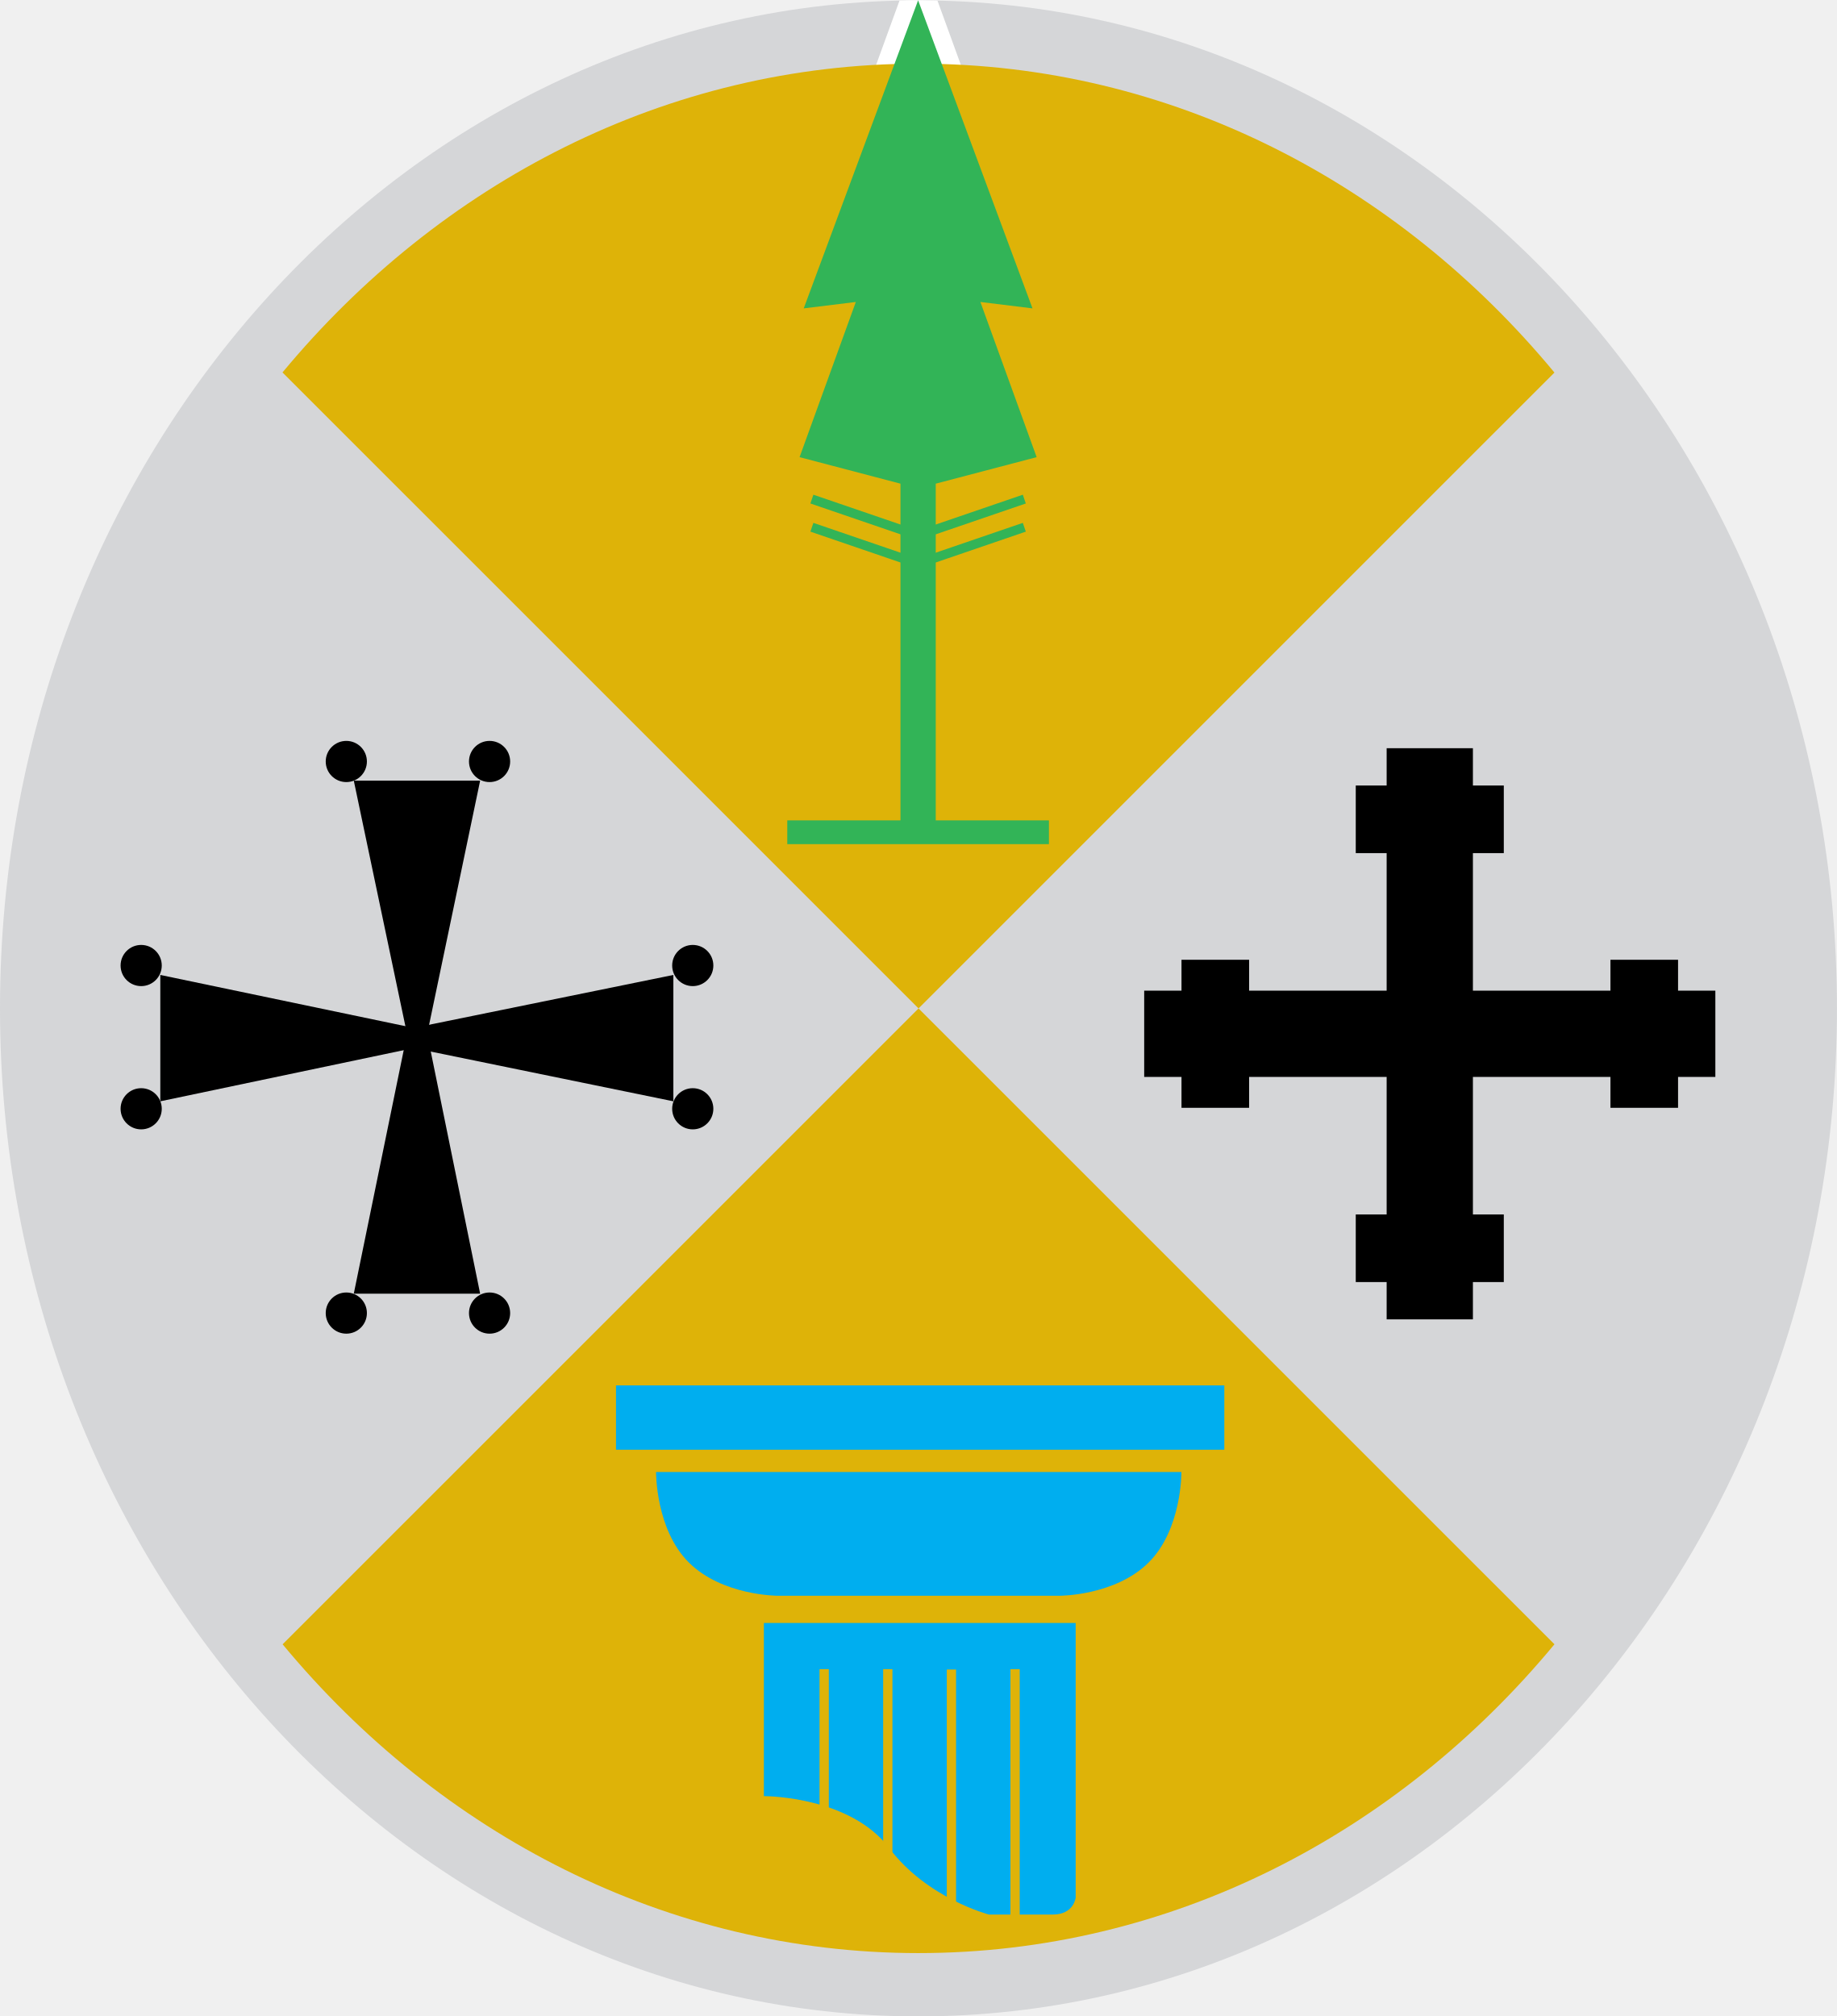
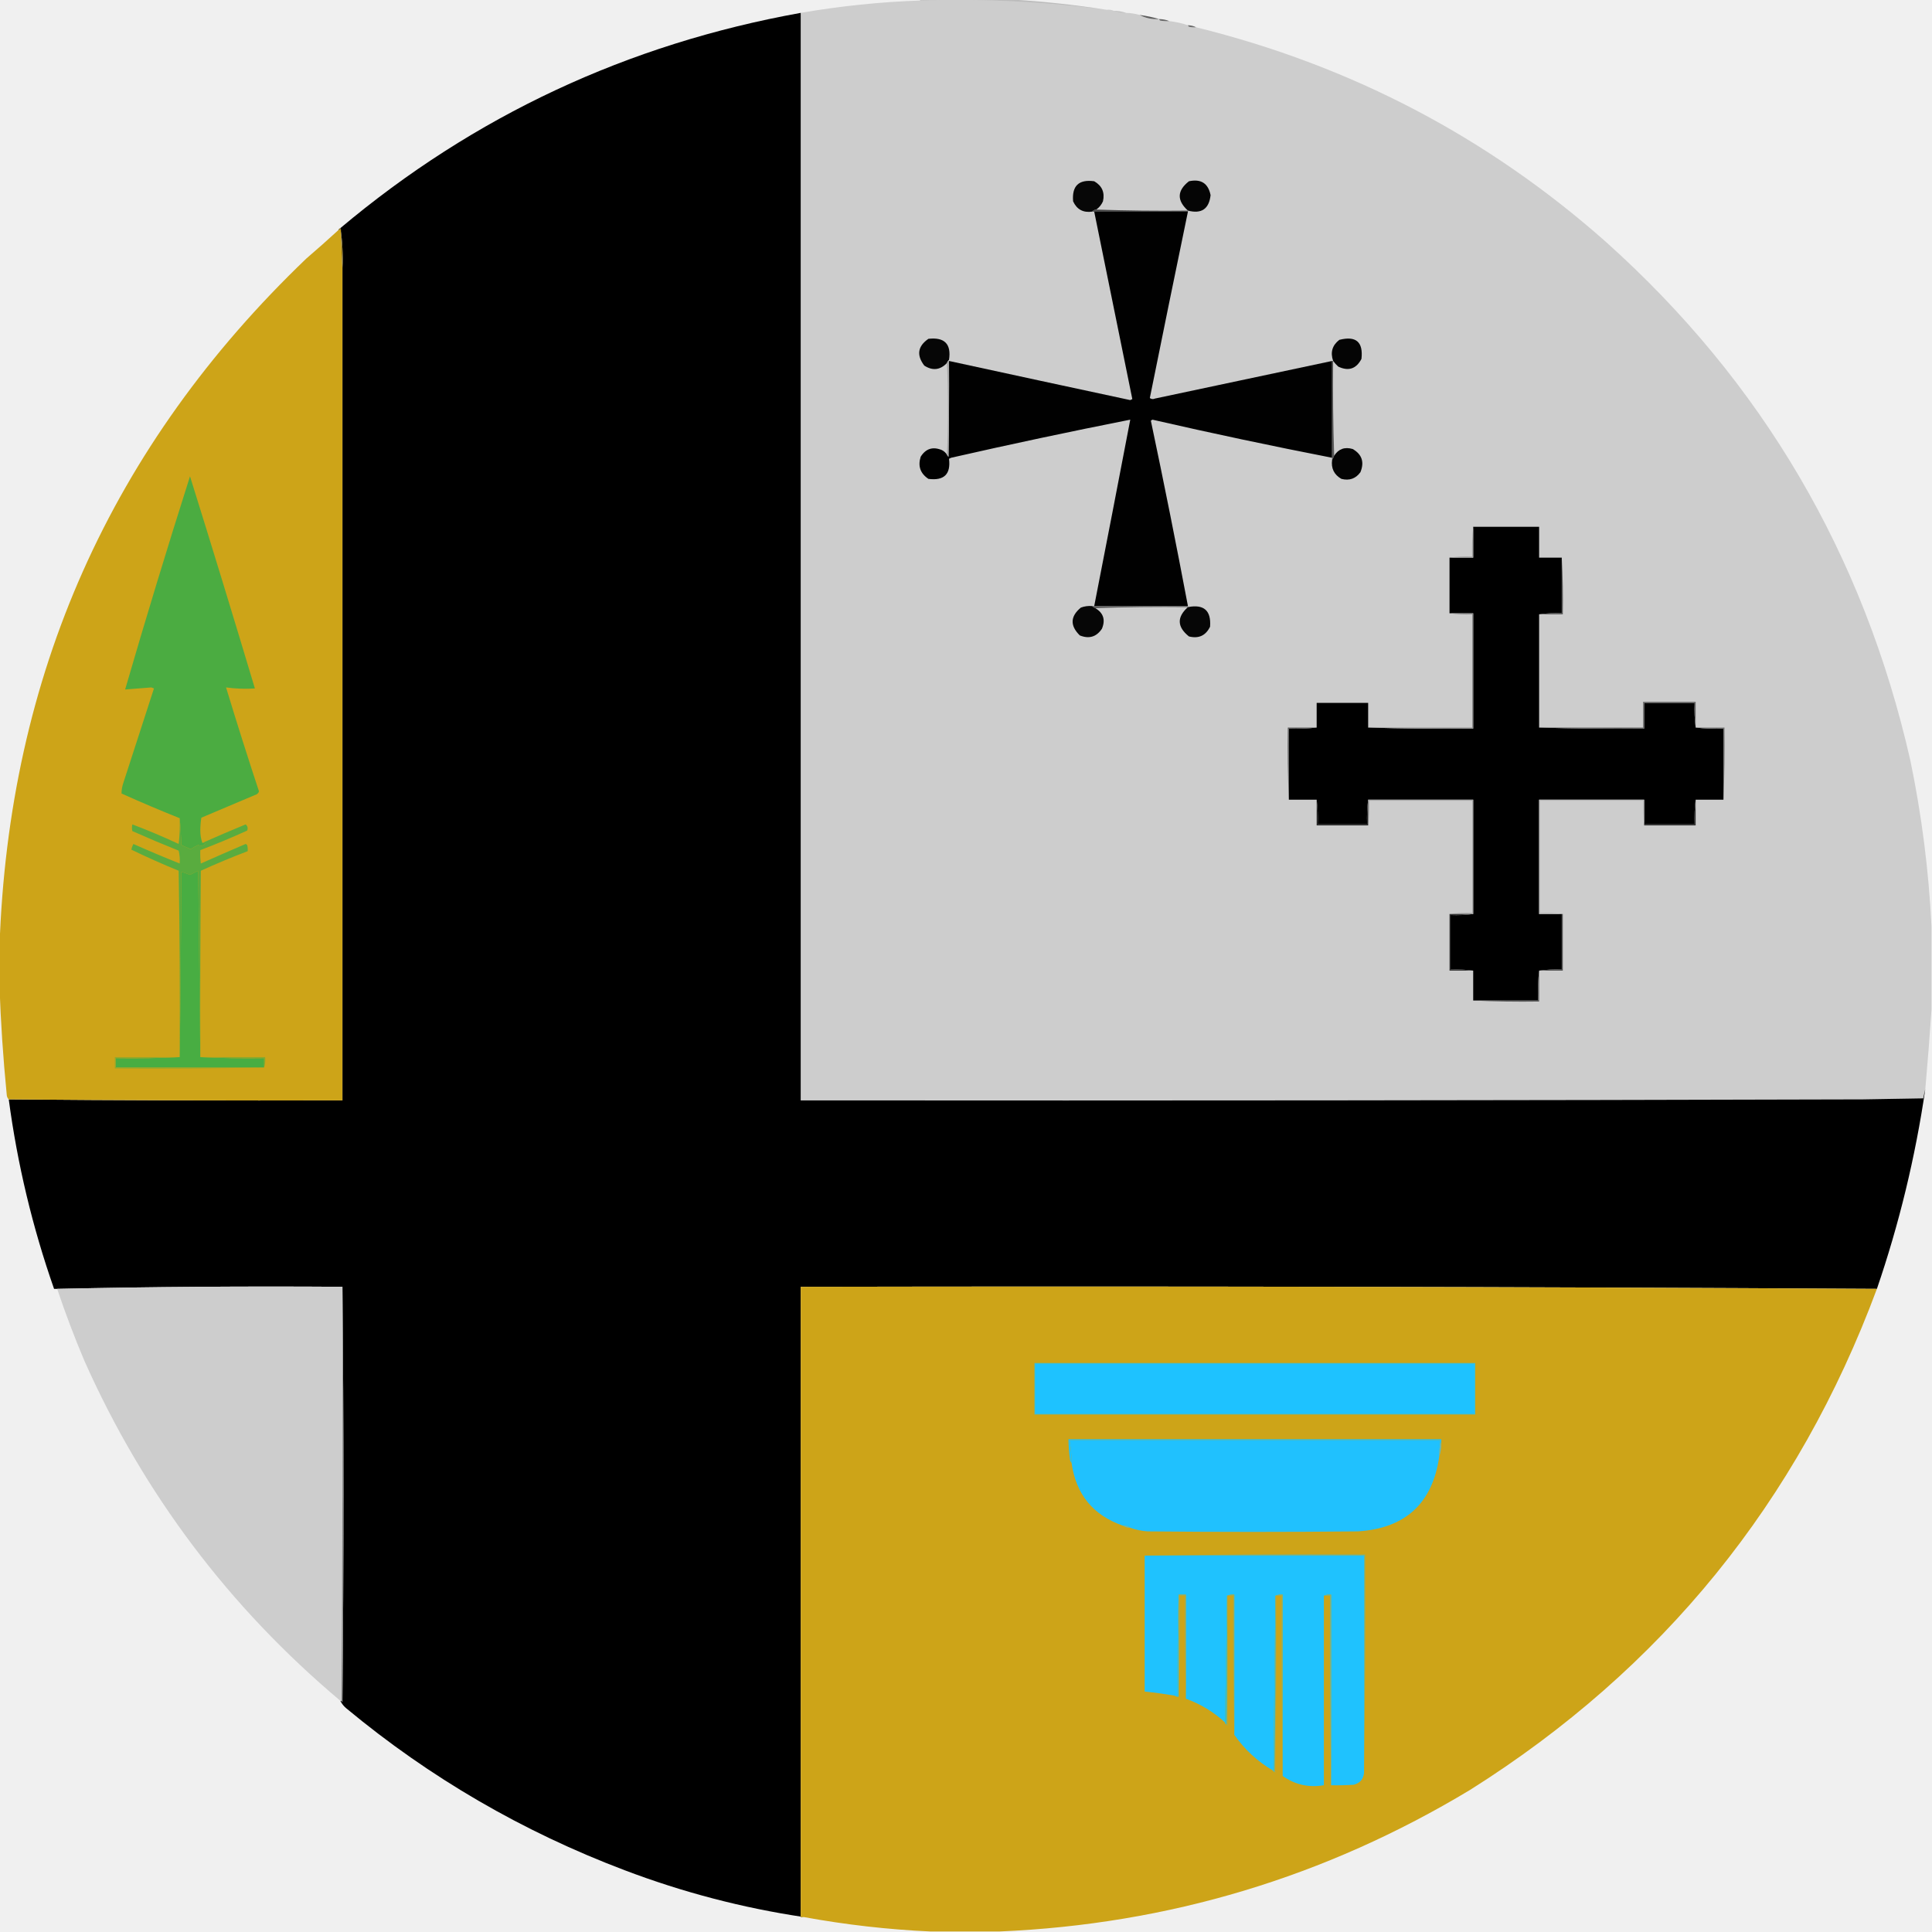
- <svg xmlns="http://www.w3.org/2000/svg" width="595" height="653" viewBox="-1 -1 300.591 329.53" id="svg2" version="1.1">
-   <defs id="defs62" />
-   <path style="fill:#d5d6d8;fill-opacity:1" d="m 299.591,163.827 c 0,91.097 -67.29,164.946 -150.296,164.946 C 66.29,328.773 -1,254.924 -1,163.827 -1,72.729 66.29,-1.119 149.295,-1.119 c 83.006,0 150.296,73.849 150.296,164.946 z" id="ellipse4" />
-   <path style="fill:#ffffff;stroke:none" d="m 141.791,11.005 4.401,-12.091 c 2.026,-0.129 4.126,-0.039 6.208,0 l 4.401,12.091 z" id="path4218" />
-   <path style="fill:#deb308;fill-opacity:1;stroke:none" d="m 149.309,318.416 c 41.23,0 78.318,-19.485 104.056,-50.533 L 45.225,59.764 C 70.971,28.734 108.069,9.237 149.312,9.237 c 41.234,0 78.325,19.488 104.05,50.545 L 45.246,267.888 c 25.74,31.041 62.83,50.529 104.063,50.529 z" id="ellipse4-5" />
-   <path style="fill:#32b457;fill-opacity:1" d="m 170.642,133.065 0,3.884 -42.817,0 0,-3.884 18.524,0 0,-55.1 -16.512,-4.34 9.206,-25.393 -8.525,1.049 18.717,-50.415 18.717,50.415 -8.525,-1.049 9.205,25.393 -16.512,4.34 0,55.1 z" id="polygon8" />
-   <path style="fill:none;stroke:#32b457;stroke-width:1.516;stroke-miterlimit:4;stroke-opacity:1;stroke-dasharray:none" d="m 166.614,85.097 -17.38,5.952 -17.38,-5.952" id="polyline10" />
-   <path style="fill:none;stroke:#32b457;stroke-width:1.516;stroke-miterlimit:4;stroke-opacity:1;stroke-dasharray:none" d="m 166.614,80.489 -17.38,5.952 -17.38,-5.952" id="polyline12" />
-   <path d="m 77.569,126.558 -8.667,41.459 8.667,42.495 -20.678,0 8.714,-42.495 -8.714,-41.459 z" id="polygon28-7" />
-   <path d="m 59.038,123.427 c 0,1.86 -1.508,3.369 -3.369,3.369 -1.86,0 -3.369,-1.508 -3.369,-3.369 0,-1.86 1.508,-3.369 3.369,-3.369 1.86,0 3.369,1.508 3.369,3.369 z" id="circle30-4" />
-   <path d="m 82.48,123.427 c 0,1.86 -1.508,3.369 -3.369,3.369 -1.86,0 -3.369,-1.508 -3.369,-3.369 0,-1.86 1.508,-3.369 3.369,-3.369 1.86,0 3.369,1.508 3.369,3.369 z" id="circle32-0" />
-   <path d="m 59.038,213.687 c 0,1.86 -1.508,3.369 -3.369,3.369 -1.86,0 -3.369,-1.508 -3.369,-3.369 0,-1.86 1.508,-3.369 3.369,-3.369 1.86,0 3.369,1.508 3.369,3.369 z" id="circle34-9" />
-   <path d="m 82.48,213.687 c 0,1.86 -1.508,3.369 -3.369,3.369 -1.86,0 -3.369,-1.508 -3.369,-3.369 0,-1.86 1.508,-3.369 3.369,-3.369 1.86,0 3.369,1.508 3.369,3.369 z" id="circle36-4" />
-   <path d="m 25.232,158.357 41.459,8.666 42.494,-8.667 0,20.678 -42.494,-8.713 -41.459,8.713 z" id="polygon38-8" />
-   <path d="m 25.47,180.256 c 0,1.861 -1.508,3.369 -3.369,3.369 -1.861,0 -3.369,-1.508 -3.369,-3.369 0,-1.861 1.508,-3.369 3.369,-3.369 1.861,0 3.369,1.508 3.369,3.369 z" id="circle40-8" />
-   <path d="m 25.47,156.814 c 0,1.861 -1.508,3.369 -3.369,3.369 -1.861,0 -3.369,-1.508 -3.369,-3.369 0,-1.861 1.508,-3.369 3.369,-3.369 1.861,0 3.369,1.508 3.369,3.369 z" id="circle42-2" />
-   <path d="m 115.729,180.256 c 0,1.861 -1.508,3.369 -3.369,3.369 -1.861,0 -3.369,-1.508 -3.369,-3.369 0,-1.861 1.508,-3.369 3.369,-3.369 1.861,0 3.369,1.508 3.369,3.369 z" id="circle44-4" />
-   <path d="m 115.729,156.814 c 0,1.86 -1.508,3.369 -3.369,3.369 -1.86,0 -3.369,-1.508 -3.369,-3.369 0,-1.86 1.508,-3.369 3.369,-3.369 1.86,0 3.369,1.508 3.369,3.369 z" id="circle46-5" />
-   <path d="m 225.905,121.254 14.115,0 0,93.461 -14.115,0 z" id="rect48" />
-   <path d="m 186.231,160.928 93.461,0 0,14.115 -93.461,0 z" id="rect50" />
-   <path d="m 220.85,127.358 24.224,0 0,11.063 -24.224,0 z" id="rect52" />
-   <path d="m 220.85,197.549 24.224,0 0,11.063 -24.224,0 z" id="rect54" />
-   <path d="m 192.335,155.873 11.063,0 0,24.224 -11.063,0 z" id="rect56" />
-   <path d="m 262.526,155.873 11.063,0 0,24.224 -11.063,0 z" id="rect58" />
-   <path d="m 123.998,264.393 h 51.02 v 44.941 c 0,0 -0.267,2.778 -3.771,2.778 h -10.411 c 0,0 -10.11,-2.622 -16.317,-10.861 -6.206,-8.239 -19.42,-8.52 -20.521,-8.52 v -28.339 z" id="path18" style="fill:#00aeef;fill-opacity:1" />
-   <path style="fill:none;stroke:#deb308;stroke-width:1.516;stroke-miterlimit:4;stroke-opacity:1;stroke-dasharray:none" d="m 133.863,271.953 0,26.954" id="line20" />
-   <path style="fill:none;stroke:#deb308;stroke-width:1.516;stroke-miterlimit:4;stroke-opacity:1;stroke-dasharray:none" d="m 144.275,271.953 0,33.444" id="line22" />
-   <path style="fill:none;stroke:#deb308;stroke-width:1.516;stroke-miterlimit:4;stroke-opacity:1;stroke-dasharray:none" d="m 154.687,272.016 0,39.433" id="line24" />
-   <path style="fill:none;stroke:#deb308;stroke-width:1.516;stroke-miterlimit:4;stroke-opacity:1;stroke-dasharray:none" d="m 165.099,271.953 0,41.431" id="line26" />
-   <path d="m 126.248,259.943 c 0,0 -9.051,0 -14.521,-5.434 -5.47,-5.434 -5.371,-14.82 -5.371,-14.82 h 85.965 c 0,0 0.1,9.386 -5.371,14.82 -5.47,5.434 -14.521,5.434 -14.521,5.434 h -46.181 z" id="path16" style="fill:#00aeef;fill-opacity:1" />
-   <path style="fill:#00aeef;fill-opacity:1" d="m 99.799,225.519 99.543,0 0,10.531 -99.543,0 z" id="rect14" />
+ <svg xmlns="http://www.w3.org/2000/svg" version="1.1" width="1876px" height="1876px" style="shape-rendering:geometricPrecision; text-rendering:geometricPrecision; image-rendering:optimizeQuality; fill-rule:evenodd; clip-rule:evenodd">
+   <g>
+     <path style="opacity:0.999" fill="#cdcdcd" d="M 893.5,0.5 C 954.091,-1.416 1014.42,1.584 1074.5,9.5C 1077.06,9.198 1079.39,9.532 1081.5,10.5C 1085.24,11.989 1089.24,12.656 1093.5,12.5C 1097.95,12.631 1102.29,13.298 1106.5,14.5C 1112.33,17.601 1118.66,18.934 1125.5,18.5C 1125.61,19.117 1125.94,19.617 1126.5,20C 1129.48,20.498 1132.48,20.665 1135.5,20.5C 1141.75,21.232 1147.75,22.565 1153.5,24.5C 1153.61,25.117 1153.94,25.617 1154.5,26C 1156.81,26.497 1159.14,26.663 1161.5,26.5C 1311.86,63.625 1444.53,133.125 1559.5,235C 1711.17,370.887 1809.67,538.721 1855,738.5C 1866.04,791.784 1872.87,845.451 1875.5,899.5C 1875.5,926.5 1875.5,953.5 1875.5,980.5C 1873.79,1006.04 1871.79,1031.71 1869.5,1057.5C 1868.76,1060.36 1868.09,1063.36 1867.5,1066.5C 1848,1066.83 1828.5,1067.17 1809,1067.5C 1465.17,1068.46 1121.33,1068.79 777.5,1068.5C 777.5,716.5 777.5,364.5 777.5,12.5C 815.879,5.862 854.546,1.862 893.5,0.5 Z" />
+   </g>
+   <g>
+     <path style="opacity:0.263" fill="#2b2b2b" d="M 893.5,0.5 C 893.5,0.167 893.5,-0.167 893.5,-0.5C 922.833,-0.5 952.167,-0.5 981.5,-0.5C 1012.66,1.316 1043.66,4.649 1074.5,9.5C 1014.42,1.584 954.091,-1.416 893.5,0.5 Z" />
+   </g>
+   <g>
+     <path style="opacity:0.225" fill="#1e1e1e" d="M 1081.5,10.5 C 1085.73,10.539 1089.73,11.205 1093.5,12.5C 1089.24,12.656 1085.24,11.989 1081.5,10.5 Z" />
+   </g>
+   <g>
+     <path style="opacity:0.999" fill="#000000" d="M 777.5,12.5 C 777.5,364.5 777.5,716.5 777.5,1068.5C 1121.33,1068.79 1465.17,1068.46 1809,1067.5C 1828.5,1067.17 1848,1066.83 1867.5,1066.5C 1868.09,1063.36 1868.76,1060.36 1869.5,1057.5C 1859.78,1123.7 1844.12,1188.36 1822.5,1251.5C 1474.5,1249.5 1126.17,1248.83 777.5,1249.5C 777.5,1453.5 777.5,1657.5 777.5,1861.5C 778.5,1861.5 779.5,1861.5 780.5,1861.5C 721.11,1852.65 663.11,1837.48 606.5,1816C 507.348,1778.46 417.348,1726.12 336.5,1659C 333.882,1656.89 331.882,1654.39 330.5,1651.5C 330.833,1651.5 331.167,1651.5 331.5,1651.5C 331.56,1652.04 331.893,1652.38 332.5,1652.5C 333.833,1518 333.833,1383.67 332.5,1249.5C 239.827,1248.84 147.494,1249.5 55.5,1251.5C 54.5,1251.5 53.5,1251.5 52.5,1251.5C 31.548,1191.69 16.881,1130.36 8.5,1067.5C 116.494,1068.46 224.494,1068.79 332.5,1068.5C 332.5,799.167 332.5,529.833 332.5,260.5C 333.148,247.124 332.481,234.124 330.5,221.5C 460.287,112.46 609.287,42.794 777.5,12.5 Z" />
+   </g>
+   <g>
+     <path style="opacity:0.976" fill="#5b5b5b" d="M 1106.5,14.5 C 1113.06,15.344 1119.39,16.677 1125.5,18.5C 1118.66,18.934 1112.33,17.601 1106.5,14.5 Z" />
+   </g>
+   <g>
+     <path style="opacity:0.969" fill="#646464" d="M 1125.5,18.5 C 1129.08,18.549 1132.41,19.215 1135.5,20.5C 1132.48,20.665 1129.48,20.498 1126.5,20C 1125.94,19.617 1125.61,19.117 1125.5,18.5 Z" />
+   </g>
+   <g>
+     <path style="opacity:0.955" fill="#646464" d="M 1153.5,24.5 C 1156.43,24.565 1159.09,25.232 1161.5,26.5C 1159.14,26.663 1156.81,26.497 1154.5,26C 1153.94,25.617 1153.61,25.117 1153.5,24.5 Z" />
+   </g>
+   <g>
+     <path style="opacity:1" fill="#070707" d="M 1064.5,203.5 C 1062.85,203.66 1061.51,204.326 1060.5,205.5C 1051.8,206.736 1045.64,203.403 1042,195.5C 1040.71,180.452 1047.55,173.952 1062.5,176C 1070.11,180.386 1072.94,186.886 1071,195.5C 1069.52,198.828 1067.35,201.494 1064.5,203.5 Z" />
+   </g>
+   <g>
+     <path style="opacity:1" fill="#050505" d="M 1153.5,204.5 C 1142.57,194.571 1142.9,185.071 1154.5,176C 1166.18,173.496 1173.18,177.996 1175.5,189.5C 1173.99,202.929 1166.65,207.929 1153.5,204.5 Z" />
+   </g>
+   <g>
+     <path style="opacity:1" fill="#464646" d="M 1064.5,203.5 C 1094,204.498 1123.66,204.831 1153.5,204.5C 1153.5,204.833 1153.5,205.167 1153.5,205.5C 1123.17,205.5 1092.83,205.5 1062.5,205.5C 1061.83,205.5 1061.17,205.5 1060.5,205.5C 1061.51,204.326 1062.85,203.66 1064.5,203.5 Z" />
+   </g>
+   <g>
+     <path style="opacity:1" fill="#010101" d="M 1062.5,205.5 C 1092.83,205.5 1123.17,205.5 1153.5,205.5C 1141,265.816 1128.67,326.149 1116.5,386.5C 1118.07,387.631 1119.74,387.798 1121.5,387C 1178.79,374.846 1236.12,362.679 1293.5,350.5C 1293.5,381.833 1293.5,413.167 1293.5,444.5C 1235.16,433.131 1176.99,420.798 1119,407.5C 1118.5,407.833 1118,408.167 1117.5,408.5C 1130.15,468.405 1142.15,528.405 1153.5,588.5C 1123.17,588.5 1092.83,588.5 1062.5,588.5C 1074.29,528.198 1085.96,467.865 1097.5,407.5C 1039.34,418.995 981.342,431.328 923.5,444.5C 922.833,444.833 922.167,445.167 921.5,445.5C 923.373,460.459 916.707,466.959 901.5,465C 893.63,459.723 891.13,452.556 894,443.5C 898.93,435.607 905.763,433.44 914.5,437C 916.618,438.049 918.284,439.549 919.5,441.5C 919.783,442.289 920.283,442.956 921,443.5C 921.5,412.502 921.667,381.502 921.5,350.5C 980.119,363.257 1038.79,375.924 1097.5,388.5C 1098.17,388.167 1098.83,387.833 1099.5,387.5C 1087.17,326.851 1074.84,266.184 1062.5,205.5 Z" />
+   </g>
+   <g>
+     <path style="opacity:0.997" fill="#cda418" d="M 332.5,260.5 C 332.5,529.833 332.5,799.167 332.5,1068.5C 224.494,1068.79 116.494,1068.46 8.5,1067.5C 7.223,1066.31 6.556,1064.64 6.5,1062.5C 3.037,1027.42 0.704,992.417 -0.5,957.5C -0.5,944.833 -0.5,932.167 -0.5,919.5C 8.336,655.649 107.669,432.816 297.5,251C 308.002,241.997 318.335,232.83 328.5,223.5C 329.496,223.586 330.329,223.252 331,222.5C 331.169,235.34 331.669,248.007 332.5,260.5 Z" />
+   </g>
+   <g>
+     <path style="opacity:1" fill="#876c10" d="M 330.5,221.5 C 332.481,234.124 333.148,247.124 332.5,260.5C 331.669,248.007 331.169,235.34 331,222.5C 330.329,223.252 329.496,223.586 328.5,223.5C 328.833,222.5 329.5,221.833 330.5,221.5 Z" />
+   </g>
+   <g>
+     <path style="opacity:1" fill="#060606" d="M 921.5,349.5 C 920.599,350.29 919.932,351.29 919.5,352.5C 912.889,359.364 905.556,360.198 897.5,355C 889.766,344.857 891.1,336.191 901.5,329C 917.212,327.211 923.879,334.044 921.5,349.5 Z" />
+   </g>
+   <g>
+     <path style="opacity:1" fill="#040404" d="M 1294.5,350.5 C 1291.62,342.154 1293.62,335.32 1300.5,330C 1316.69,325.858 1323.85,332.025 1322,348.5C 1316.95,358.183 1309.45,360.683 1299.5,356C 1297.6,354.27 1295.93,352.437 1294.5,350.5 Z" />
+   </g>
+   <g>
+     <path style="opacity:1" fill="#575757" d="M 1293.5,350.5 C 1293.83,350.5 1294.17,350.5 1294.5,350.5C 1294.17,381.338 1294.5,412.005 1295.5,442.5C 1295.01,443.995 1294.34,445.329 1293.5,446.5C 1293.5,445.833 1293.5,445.167 1293.5,444.5C 1293.5,413.167 1293.5,381.833 1293.5,350.5 Z" />
+   </g>
+   <g>
+     <path style="opacity:1" fill="#a8a8a8" d="M 921.5,349.5 C 921.5,349.833 921.5,350.167 921.5,350.5C 921.667,381.502 921.5,412.502 921,443.5C 920.283,442.956 919.783,442.289 919.5,441.5C 920.833,411.833 920.833,382.167 919.5,352.5C 919.932,351.29 920.599,350.29 921.5,349.5 Z" />
+   </g>
+   <g>
+     <path style="opacity:1" fill="#040404" d="M 1293.5,446.5 C 1294.34,445.329 1295.01,443.995 1295.5,442.5C 1299.75,435.89 1305.75,433.723 1313.5,436C 1322.48,441.215 1324.98,448.715 1321,458.5C 1316.43,464.802 1310.27,466.969 1302.5,465C 1295.36,460.886 1292.36,454.719 1293.5,446.5 Z" />
+   </g>
+   <g>
+     <path style="opacity:1" fill="#4bac41" d="M 196.5,818.5 C 197.552,818.351 198.552,818.517 199.5,819C 197.484,821.289 195.151,821.789 192.5,820.5C 189.921,821.706 187.421,823.039 185,824.5C 182,823.167 179,821.833 176,820.5C 175.83,811.657 175.33,802.99 174.5,794.5C 155.5,786.917 136.666,778.917 118,770.5C 118.011,766.775 118.677,763.108 120,759.5C 129.772,729.127 139.606,698.793 149.5,668.5C 148.667,668.167 147.833,667.833 147,667.5C 138.499,668.219 129.999,668.886 121.5,669.5C 141.632,600.236 162.632,531.236 184.5,462.5C 205.902,531.04 226.902,599.706 247.5,668.5C 238.165,669.12 228.832,668.787 219.5,667.5C 229.76,701.282 240.427,734.948 251.5,768.5C 250.811,770.353 249.478,771.519 247.5,772C 230.167,779.333 212.833,786.667 195.5,794C 194.848,798.085 194.515,802.252 194.5,806.5C 194.509,810.893 195.176,814.893 196.5,818.5 Z" />
+   </g>
+   <g>
+     <path style="opacity:1" fill="#000000" d="M 1430.5,511.5 C 1451.83,511.5 1473.17,511.5 1494.5,511.5C 1494.5,521.5 1494.5,531.5 1494.5,541.5C 1501.83,541.5 1509.17,541.5 1516.5,541.5C 1516.5,559.5 1516.5,577.5 1516.5,595.5C 1508.98,595.175 1501.65,595.508 1494.5,596.5C 1494.5,633.167 1494.5,669.833 1494.5,706.5C 1528.33,707.498 1562.33,707.832 1596.5,707.5C 1596.5,699.167 1596.5,690.833 1596.5,682.5C 1612.83,682.5 1629.17,682.5 1645.5,682.5C 1645.17,690.684 1645.51,698.684 1646.5,706.5C 1655.32,707.493 1664.32,707.827 1673.5,707.5C 1673.5,730.5 1673.5,753.5 1673.5,776.5C 1664.5,776.5 1655.5,776.5 1646.5,776.5C 1645.51,784.316 1645.17,792.316 1645.5,800.5C 1629.17,800.5 1612.83,800.5 1596.5,800.5C 1596.5,792.5 1596.5,784.5 1596.5,776.5C 1562.5,776.5 1528.5,776.5 1494.5,776.5C 1494.5,813.5 1494.5,850.5 1494.5,887.5C 1501.83,887.5 1509.17,887.5 1516.5,887.5C 1516.5,905.5 1516.5,923.5 1516.5,941.5C 1508.98,941.175 1501.65,941.508 1494.5,942.5C 1493.51,951.986 1493.17,961.652 1493.5,971.5C 1472.5,971.5 1451.5,971.5 1430.5,971.5C 1430.5,961.833 1430.5,952.167 1430.5,942.5C 1423.35,941.508 1416.02,941.175 1408.5,941.5C 1408.5,923.833 1408.5,906.167 1408.5,888.5C 1416.02,888.825 1423.35,888.492 1430.5,887.5C 1430.5,850.5 1430.5,813.5 1430.5,776.5C 1396.5,776.5 1362.5,776.5 1328.5,776.5C 1327.51,784.316 1327.17,792.316 1327.5,800.5C 1311.5,800.5 1295.5,800.5 1279.5,800.5C 1279.83,792.316 1279.49,784.316 1278.5,776.5C 1269.5,776.5 1260.5,776.5 1251.5,776.5C 1251.5,753.5 1251.5,730.5 1251.5,707.5C 1260.68,707.827 1269.68,707.493 1278.5,706.5C 1278.5,698.5 1278.5,690.5 1278.5,682.5C 1295.17,682.5 1311.83,682.5 1328.5,682.5C 1328.5,690.5 1328.5,698.5 1328.5,706.5C 1362.33,707.498 1396.33,707.832 1430.5,707.5C 1430.5,670.167 1430.5,632.833 1430.5,595.5C 1422.83,595.5 1415.17,595.5 1407.5,595.5C 1407.5,577.5 1407.5,559.5 1407.5,541.5C 1415.17,541.5 1422.83,541.5 1430.5,541.5C 1430.5,531.5 1430.5,521.5 1430.5,511.5 Z" />
+   </g>
+   <g>
+     <path style="opacity:1" fill="#9f9f9f" d="M 1430.5,511.5 C 1430.5,521.5 1430.5,531.5 1430.5,541.5C 1422.83,541.5 1415.17,541.5 1407.5,541.5C 1414.65,540.508 1421.98,540.175 1429.5,540.5C 1429.17,530.652 1429.51,520.986 1430.5,511.5 Z" />
+   </g>
+   <g>
+     <path style="opacity:1" fill="#535353" d="M 1516.5,541.5 C 1517.5,559.659 1517.83,577.992 1517.5,596.5C 1509.83,596.5 1502.17,596.5 1494.5,596.5C 1501.65,595.508 1508.98,595.175 1516.5,595.5C 1516.5,577.5 1516.5,559.5 1516.5,541.5 Z" />
+   </g>
+   <g>
+     <path style="opacity:1" fill="#585858" d="M 1060.5,588.5 C 1061.17,588.5 1061.83,588.5 1062.5,588.5C 1092.83,588.5 1123.17,588.5 1153.5,588.5C 1153.5,588.833 1153.5,589.167 1153.5,589.5C 1123.33,589.169 1093.33,589.502 1063.5,590.5C 1062.29,590.068 1061.29,589.401 1060.5,588.5 Z" />
+   </g>
+   <g>
+     <path style="opacity:1" fill="#060606" d="M 1060.5,588.5 C 1061.29,589.401 1062.29,590.068 1063.5,590.5C 1071.42,595.15 1073.59,601.817 1070,610.5C 1064.68,618.453 1057.52,620.619 1048.5,617C 1038.89,607.522 1039.22,598.522 1049.5,590C 1053.03,588.663 1056.69,588.163 1060.5,588.5 Z" />
+   </g>
+   <g>
+     <path style="opacity:1" fill="#060606" d="M 1153.5,589.5 C 1169,586.508 1176.17,592.841 1175,608.5C 1170.81,617.177 1163.98,620.343 1154.5,618C 1142.92,608.757 1142.59,599.257 1153.5,589.5 Z" />
+   </g>
+   <g>
+     <path style="opacity:1" fill="#8a8a8a" d="M 1407.5,595.5 C 1415.17,595.5 1422.83,595.5 1430.5,595.5C 1430.5,632.833 1430.5,670.167 1430.5,707.5C 1396.33,707.832 1362.33,707.498 1328.5,706.5C 1362.17,706.5 1395.83,706.5 1429.5,706.5C 1429.5,669.833 1429.5,633.167 1429.5,596.5C 1421.98,596.825 1414.65,596.492 1407.5,595.5 Z" />
+   </g>
+   <g>
+     <path style="opacity:1" fill="#606060" d="M 1646.5,706.5 C 1645.51,698.684 1645.17,690.684 1645.5,682.5C 1629.17,682.5 1612.83,682.5 1596.5,682.5C 1596.5,690.833 1596.5,699.167 1596.5,707.5C 1562.33,707.832 1528.33,707.498 1494.5,706.5C 1528.17,706.5 1561.83,706.5 1595.5,706.5C 1595.5,698.167 1595.5,689.833 1595.5,681.5C 1612.5,681.5 1629.5,681.5 1646.5,681.5C 1646.5,689.833 1646.5,698.167 1646.5,706.5 Z" />
+   </g>
+   <g>
+     <path style="opacity:1" fill="#595959" d="M 1278.5,706.5 C 1269.68,707.493 1260.68,707.827 1251.5,707.5C 1251.5,730.5 1251.5,753.5 1251.5,776.5C 1250.5,753.339 1250.17,730.006 1250.5,706.5C 1259.83,706.5 1269.17,706.5 1278.5,706.5 Z" />
+   </g>
+   <g>
+     <path style="opacity:1" fill="#6f6f6f" d="M 1646.5,706.5 C 1655.83,706.5 1665.17,706.5 1674.5,706.5C 1674.83,730.006 1674.5,753.339 1673.5,776.5C 1673.5,753.5 1673.5,730.5 1673.5,707.5C 1664.32,707.827 1655.32,707.493 1646.5,706.5 Z" />
+   </g>
+   <g>
+     <path style="opacity:1" fill="#a8a8a8" d="M 1328.5,776.5 C 1362.5,776.5 1396.5,776.5 1430.5,776.5C 1430.5,813.5 1430.5,850.5 1430.5,887.5C 1422.83,887.5 1415.17,887.5 1407.5,887.5C 1414.65,886.508 1421.98,886.175 1429.5,886.5C 1429.5,850.167 1429.5,813.833 1429.5,777.5C 1396.17,777.5 1362.83,777.5 1329.5,777.5C 1329.83,785.684 1329.49,793.684 1328.5,801.5C 1328.5,793.167 1328.5,784.833 1328.5,776.5 Z" />
+   </g>
+   <g>
+     <path style="opacity:1" fill="#b6b6b6" d="M 1596.5,800.5 C 1596.5,800.833 1596.5,801.167 1596.5,801.5C 1595.51,793.684 1595.17,785.684 1595.5,777.5C 1562.17,777.5 1528.83,777.5 1495.5,777.5C 1495.5,813.833 1495.5,850.167 1495.5,886.5C 1503.02,886.175 1510.35,886.508 1517.5,887.5C 1517.17,887.5 1516.83,887.5 1516.5,887.5C 1509.17,887.5 1501.83,887.5 1494.5,887.5C 1494.5,850.5 1494.5,813.5 1494.5,776.5C 1528.5,776.5 1562.5,776.5 1596.5,776.5C 1596.5,784.5 1596.5,792.5 1596.5,800.5 Z" />
+   </g>
+   <g>
+     <path style="opacity:1" fill="#252525" d="M 1278.5,776.5 C 1279.49,784.316 1279.83,792.316 1279.5,800.5C 1295.5,800.5 1311.5,800.5 1327.5,800.5C 1327.17,792.316 1327.51,784.316 1328.5,776.5C 1328.5,784.833 1328.5,793.167 1328.5,801.5C 1311.83,801.5 1295.17,801.5 1278.5,801.5C 1278.5,793.167 1278.5,784.833 1278.5,776.5 Z" />
+   </g>
+   <g>
+     <path style="opacity:1" fill="#2e2e2e" d="M 1646.5,776.5 C 1646.5,784.833 1646.5,793.167 1646.5,801.5C 1629.83,801.5 1613.17,801.5 1596.5,801.5C 1596.5,801.167 1596.5,800.833 1596.5,800.5C 1612.83,800.5 1629.17,800.5 1645.5,800.5C 1645.17,792.316 1645.51,784.316 1646.5,776.5 Z" />
+   </g>
+   <g>
+     <path style="opacity:1" fill="#59ac3f" d="M 174.5,794.5 C 175.33,802.99 175.83,811.657 176,820.5C 179,821.833 182,823.167 185,824.5C 187.421,823.039 189.921,821.706 192.5,820.5C 195.151,821.789 197.484,821.289 199.5,819C 198.552,818.517 197.552,818.351 196.5,818.5C 210.317,812.33 224.317,806.33 238.5,800.5C 240.446,802.044 240.946,804.044 240,806.5C 225.017,813.326 209.851,819.659 194.5,825.5C 194.334,829.846 194.501,834.179 195,838.5C 209.442,832.074 223.942,825.74 238.5,819.5C 239.086,819.709 239.586,820.043 240,820.5C 240.495,822.473 240.662,824.473 240.5,826.5C 225.149,832.341 209.983,838.674 195,845.5C 194.5,905.832 194.333,966.166 194.5,1026.5C 193.833,966.332 193.167,905.999 192.5,845.5C 189.833,846.833 187.167,848.167 184.5,849.5C 181.668,848.42 178.835,847.42 176,846.5C 175.833,906.668 175.333,966.668 174.5,1026.5C 174.833,966.163 174.5,905.83 173.5,845.5C 157.859,839.129 142.526,832.296 127.5,825C 127.938,823.08 128.605,821.246 129.5,819.5C 144.417,826.128 159.417,832.461 174.5,838.5C 174.797,834.233 174.464,830.066 173.5,826C 158.385,819.942 143.385,813.609 128.5,807C 128.014,804.973 128.014,802.807 128.5,800.5C 143.709,806.239 158.709,812.573 173.5,819.5C 174.498,811.193 174.831,802.86 174.5,794.5 Z" />
+   </g>
+   <g>
+     <path style="opacity:1" fill="#48ad42" d="M 194.5,1026.5 C 214.993,1027.5 235.66,1027.83 256.5,1027.5C 256.5,1030.5 256.5,1033.5 256.5,1036.5C 208.5,1036.5 160.5,1036.5 112.5,1036.5C 112.5,1033.5 112.5,1030.5 112.5,1027.5C 133.34,1027.83 154.007,1027.5 174.5,1026.5C 175.333,966.668 175.833,906.668 176,846.5C 178.835,847.42 181.668,848.42 184.5,849.5C 187.167,848.167 189.833,846.833 192.5,845.5C 193.167,905.999 193.833,966.332 194.5,1026.5 Z" />
+   </g>
+   <g>
+     <path style="opacity:1" fill="#505050" d="M 1516.5,887.5 C 1516.83,887.5 1517.17,887.5 1517.5,887.5C 1517.5,905.833 1517.5,924.167 1517.5,942.5C 1509.83,942.5 1502.17,942.5 1494.5,942.5C 1501.65,941.508 1508.98,941.175 1516.5,941.5C 1516.5,923.5 1516.5,905.5 1516.5,887.5 Z" />
+   </g>
+   <g>
+     <path style="opacity:1" fill="#333333" d="M 1407.5,887.5 C 1415.17,887.5 1422.83,887.5 1430.5,887.5C 1423.35,888.492 1416.02,888.825 1408.5,888.5C 1408.5,906.167 1408.5,923.833 1408.5,941.5C 1416.02,941.175 1423.35,941.508 1430.5,942.5C 1422.83,942.5 1415.17,942.5 1407.5,942.5C 1407.5,924.167 1407.5,905.833 1407.5,887.5 Z" />
+   </g>
+   <g>
+     <path style="opacity:1" fill="#545454" d="M 1494.5,942.5 C 1494.5,952.5 1494.5,962.5 1494.5,972.5C 1472.99,972.831 1451.66,972.497 1430.5,971.5C 1451.5,971.5 1472.5,971.5 1493.5,971.5C 1493.17,961.652 1493.51,951.986 1494.5,942.5 Z" />
+   </g>
+   <g>
+     <path style="opacity:1" fill="#87a92e" d="M 194.5,1026.5 C 215.5,1026.5 236.5,1026.5 257.5,1026.5C 257.813,1030.04 257.479,1033.38 256.5,1036.5C 256.5,1033.5 256.5,1030.5 256.5,1027.5C 235.66,1027.83 214.993,1027.5 194.5,1026.5 Z" />
+   </g>
+   <g>
+     <path style="opacity:1" fill="#91a82b" d="M 174.5,1026.5 C 154.007,1027.5 133.34,1027.83 112.5,1027.5C 112.5,1030.5 112.5,1033.5 112.5,1036.5C 160.5,1036.5 208.5,1036.5 256.5,1036.5C 208.336,1037.5 160.003,1037.83 111.5,1037.5C 111.5,1033.83 111.5,1030.17 111.5,1026.5C 132.5,1026.5 153.5,1026.5 174.5,1026.5 Z" />
+   </g>
+   <g>
+     <path style="opacity:0.995" fill="#cdcdcd" d="M 332.5,1249.5 C 332.833,1383.67 332.5,1517.67 331.5,1651.5C 331.167,1651.5 330.833,1651.5 330.5,1651.5C 222.383,1560.55 139.55,1450.55 82,1321.5C 72.275,1298.49 63.441,1275.16 55.5,1251.5C 147.494,1249.5 239.827,1248.84 332.5,1249.5 Z" />
+   </g>
+   <g>
+     <path style="opacity:0.998" fill="#cda418" d="M 1822.5,1251.5 C 1745.68,1458.38 1614.01,1620.54 1427.5,1738C 1286.92,1822.69 1134.59,1868.52 970.5,1875.5C 948.167,1875.5 925.833,1875.5 903.5,1875.5C 862.286,1873.62 821.286,1868.96 780.5,1861.5C 779.5,1861.5 778.5,1861.5 777.5,1861.5C 777.5,1657.5 777.5,1453.5 777.5,1249.5C 1126.17,1248.83 1474.5,1249.5 1822.5,1251.5 Z" />
+   </g>
+   <g>
+     <path style="opacity:1" fill="#3cbdd4" d="M 1004.5,1323.5 C 1147.17,1323.5 1289.83,1323.5 1432.5,1323.5C 1432.5,1340.17 1432.5,1356.83 1432.5,1373.5C 1289.83,1373.5 1147.17,1373.5 1004.5,1373.5C 1004.5,1356.83 1004.5,1340.17 1004.5,1323.5 Z" />
+   </g>
+   <g>
+     <path style="opacity:1" fill="#1ec2ff" d="M 1005.5,1324.5 C 1147.5,1324.5 1289.5,1324.5 1431.5,1324.5C 1431.5,1340.5 1431.5,1356.5 1431.5,1372.5C 1289.5,1372.5 1147.5,1372.5 1005.5,1372.5C 1005.5,1356.5 1005.5,1340.5 1005.5,1324.5 Z" />
+   </g>
+   <g>
+     <path style="opacity:1" fill="#20c2f4" d="M 1399.5,1401.5 C 1399.17,1401.5 1398.83,1401.5 1398.5,1401.5C 1398.5,1400.5 1398.5,1399.5 1398.5,1398.5C 1278.5,1398.5 1158.5,1398.5 1038.5,1398.5C 1039.82,1405.77 1040.49,1413.1 1040.5,1420.5C 1039.73,1419.74 1039.23,1418.74 1039,1417.5C 1038.05,1410.86 1037.55,1404.2 1037.5,1397.5C 1158.17,1397.5 1278.83,1397.5 1399.5,1397.5C 1399.5,1398.83 1399.5,1400.17 1399.5,1401.5 Z" />
+   </g>
+   <g>
+     <path style="opacity:1" fill="#20c1fe" d="M 1398.5,1401.5 C 1397.8,1405.8 1397.47,1410.13 1397.5,1414.5C 1390.9,1459.92 1364.57,1484.09 1318.5,1487C 1250.5,1487.67 1182.5,1487.67 1114.5,1487C 1108.65,1486.62 1102.98,1485.45 1097.5,1483.5C 1095.49,1482.08 1093.15,1481.41 1090.5,1481.5C 1061.48,1471.46 1044.81,1451.13 1040.5,1420.5C 1040.49,1413.1 1039.82,1405.77 1038.5,1398.5C 1158.5,1398.5 1278.5,1398.5 1398.5,1398.5C 1398.5,1399.5 1398.5,1400.5 1398.5,1401.5 Z" />
+   </g>
+   <g>
+     <path style="opacity:1" fill="#62baba" d="M 1398.5,1401.5 C 1398.83,1401.5 1399.17,1401.5 1399.5,1401.5C 1399.56,1406.08 1398.9,1410.41 1397.5,1414.5C 1397.47,1410.13 1397.8,1405.8 1398.5,1401.5 Z" />
+   </g>
+   <g>
+     <path style="opacity:1" fill="#848484" d="M 332.5,1249.5 C 333.833,1383.67 333.833,1518 332.5,1652.5C 331.893,1652.38 331.56,1652.04 331.5,1651.5C 332.5,1517.67 332.833,1383.67 332.5,1249.5 Z" />
+   </g>
+   <g>
+     <path style="opacity:1" fill="#68b8b3" d="M 1090.5,1481.5 C 1093.15,1481.41 1095.49,1482.08 1097.5,1483.5C 1094.85,1483.59 1092.51,1482.92 1090.5,1481.5 Z" />
+   </g>
+   <g>
+     <path style="opacity:1" fill="#1fc2fe" d="M 1111.5,1510.5 C 1182.5,1510.5 1253.5,1510.5 1324.5,1510.5C 1324.5,1580.83 1324.5,1651.17 1324.5,1721.5C 1323.86,1727.64 1320.53,1731.47 1314.5,1733C 1307.17,1733.5 1299.84,1733.67 1292.5,1733.5C 1292.5,1671.83 1292.5,1610.17 1292.5,1548.5C 1289.94,1548.2 1287.61,1548.53 1285.5,1549.5C 1285.5,1610.83 1285.5,1672.17 1285.5,1733.5C 1270.77,1735.97 1257.44,1732.97 1245.5,1724.5C 1245.5,1665.83 1245.5,1607.17 1245.5,1548.5C 1242.94,1548.2 1240.61,1548.53 1238.5,1549.5C 1237.83,1606.17 1237.17,1662.83 1236.5,1719.5C 1221.3,1710.64 1208.64,1698.97 1198.5,1684.5C 1198.5,1639.17 1198.5,1593.83 1198.5,1548.5C 1195.94,1548.2 1193.61,1548.53 1191.5,1549.5C 1190.83,1590.5 1190.17,1631.5 1189.5,1672.5C 1178.4,1662.28 1165.73,1654.61 1151.5,1649.5C 1151.5,1615.83 1151.5,1582.17 1151.5,1548.5C 1149.17,1548.5 1146.83,1548.5 1144.5,1548.5C 1143.5,1581 1143.17,1613.66 1143.5,1646.5C 1142.5,1646.5 1141.5,1646.5 1140.5,1646.5C 1130.87,1644.84 1121.21,1643.51 1111.5,1642.5C 1111.5,1598.5 1111.5,1554.5 1111.5,1510.5 Z" />
+   </g>
+   <g>
+     <path style="opacity:1" fill="#71b390" d="M 1111.5,1510.5 C 1182.66,1509.5 1254,1509.17 1325.5,1509.5C 1325.83,1580.34 1325.5,1651 1324.5,1721.5C 1324.5,1651.17 1324.5,1580.83 1324.5,1510.5C 1253.5,1510.5 1182.5,1510.5 1111.5,1510.5 Z" />
+   </g>
+   <g>
+     <path style="opacity:1" fill="#2ac0e6" d="M 1144.5,1548.5 C 1144.5,1581.5 1144.5,1614.5 1144.5,1647.5C 1142.9,1647.77 1141.57,1647.43 1140.5,1646.5C 1141.5,1646.5 1142.5,1646.5 1143.5,1646.5C 1143.17,1613.66 1143.5,1581 1144.5,1548.5 Z" />
+   </g>
+   <g>
+     <path style="opacity:1" fill="#b1a93c" d="M 1191.5,1549.5 C 1191.83,1549.5 1192.17,1549.5 1192.5,1549.5C 1192.5,1591.5 1192.5,1633.5 1192.5,1675.5C 1190.82,1675.71 1189.82,1675.05 1189.5,1673.5C 1190.12,1673.61 1190.62,1673.94 1191,1674.5C 1191.5,1632.83 1191.67,1591.17 1191.5,1549.5 Z" />
+   </g>
+   <g>
+     <path style="opacity:1" fill="#b6a83a" d="M 1238.5,1549.5 C 1238.83,1549.5 1239.17,1549.5 1239.5,1549.5C 1239.83,1606.84 1239.5,1664.17 1238.5,1721.5C 1237.89,1721.38 1237.56,1721.04 1237.5,1720.5C 1238.5,1663.67 1238.83,1606.67 1238.5,1549.5 Z" />
+   </g>
+   <g>
+     <path style="opacity:1" fill="#a2ac53" d="M 1144.5,1548.5 C 1146.83,1548.5 1149.17,1548.5 1151.5,1548.5C 1151.5,1582.17 1151.5,1615.83 1151.5,1649.5C 1150.5,1616.34 1150.17,1583 1150.5,1549.5C 1148.83,1549.5 1147.17,1549.5 1145.5,1549.5C 1145.83,1582.34 1145.5,1615 1144.5,1647.5C 1144.5,1614.5 1144.5,1581.5 1144.5,1548.5 Z" />
+   </g>
+   <g>
+     <path style="opacity:1" fill="#28c0da" d="M 1191.5,1549.5 C 1191.67,1591.17 1191.5,1632.83 1191,1674.5C 1190.62,1673.94 1190.12,1673.61 1189.5,1673.5C 1189.5,1673.17 1189.5,1672.83 1189.5,1672.5C 1190.17,1631.5 1190.83,1590.5 1191.5,1549.5 Z" />
+   </g>
+   <g>
+     <path style="opacity:1" fill="#9aad5c" d="M 1191.5,1549.5 C 1193.61,1548.53 1195.94,1548.2 1198.5,1548.5C 1198.5,1593.83 1198.5,1639.17 1198.5,1684.5C 1197.5,1639.67 1197.17,1594.67 1197.5,1549.5C 1195.83,1549.5 1194.17,1549.5 1192.5,1549.5C 1192.17,1549.5 1191.83,1549.5 1191.5,1549.5 Z" />
+   </g>
+   <g>
+     <path style="opacity:1" fill="#31bed4" d="M 1238.5,1549.5 C 1238.83,1606.67 1238.5,1663.67 1237.5,1720.5C 1236.83,1720.5 1236.5,1720.17 1236.5,1719.5C 1237.17,1662.83 1237.83,1606.17 1238.5,1549.5 Z" />
+   </g>
+   <g>
+     <path style="opacity:1" fill="#93af67" d="M 1238.5,1549.5 C 1240.61,1548.53 1242.94,1548.2 1245.5,1548.5C 1245.5,1607.17 1245.5,1665.83 1245.5,1724.5C 1244.5,1666.34 1244.17,1608 1244.5,1549.5C 1242.83,1549.5 1241.17,1549.5 1239.5,1549.5C 1239.17,1549.5 1238.83,1549.5 1238.5,1549.5 Z" />
+   </g>
+   <g>
+     <path style="opacity:1" fill="#80b27d" d="M 1285.5,1549.5 C 1287.61,1548.53 1289.94,1548.2 1292.5,1548.5C 1292.5,1610.17 1292.5,1671.83 1292.5,1733.5C 1291.5,1672.34 1291.17,1611 1291.5,1549.5C 1289.5,1549.5 1287.5,1549.5 1285.5,1549.5 Z" />
+   </g>
</svg>
